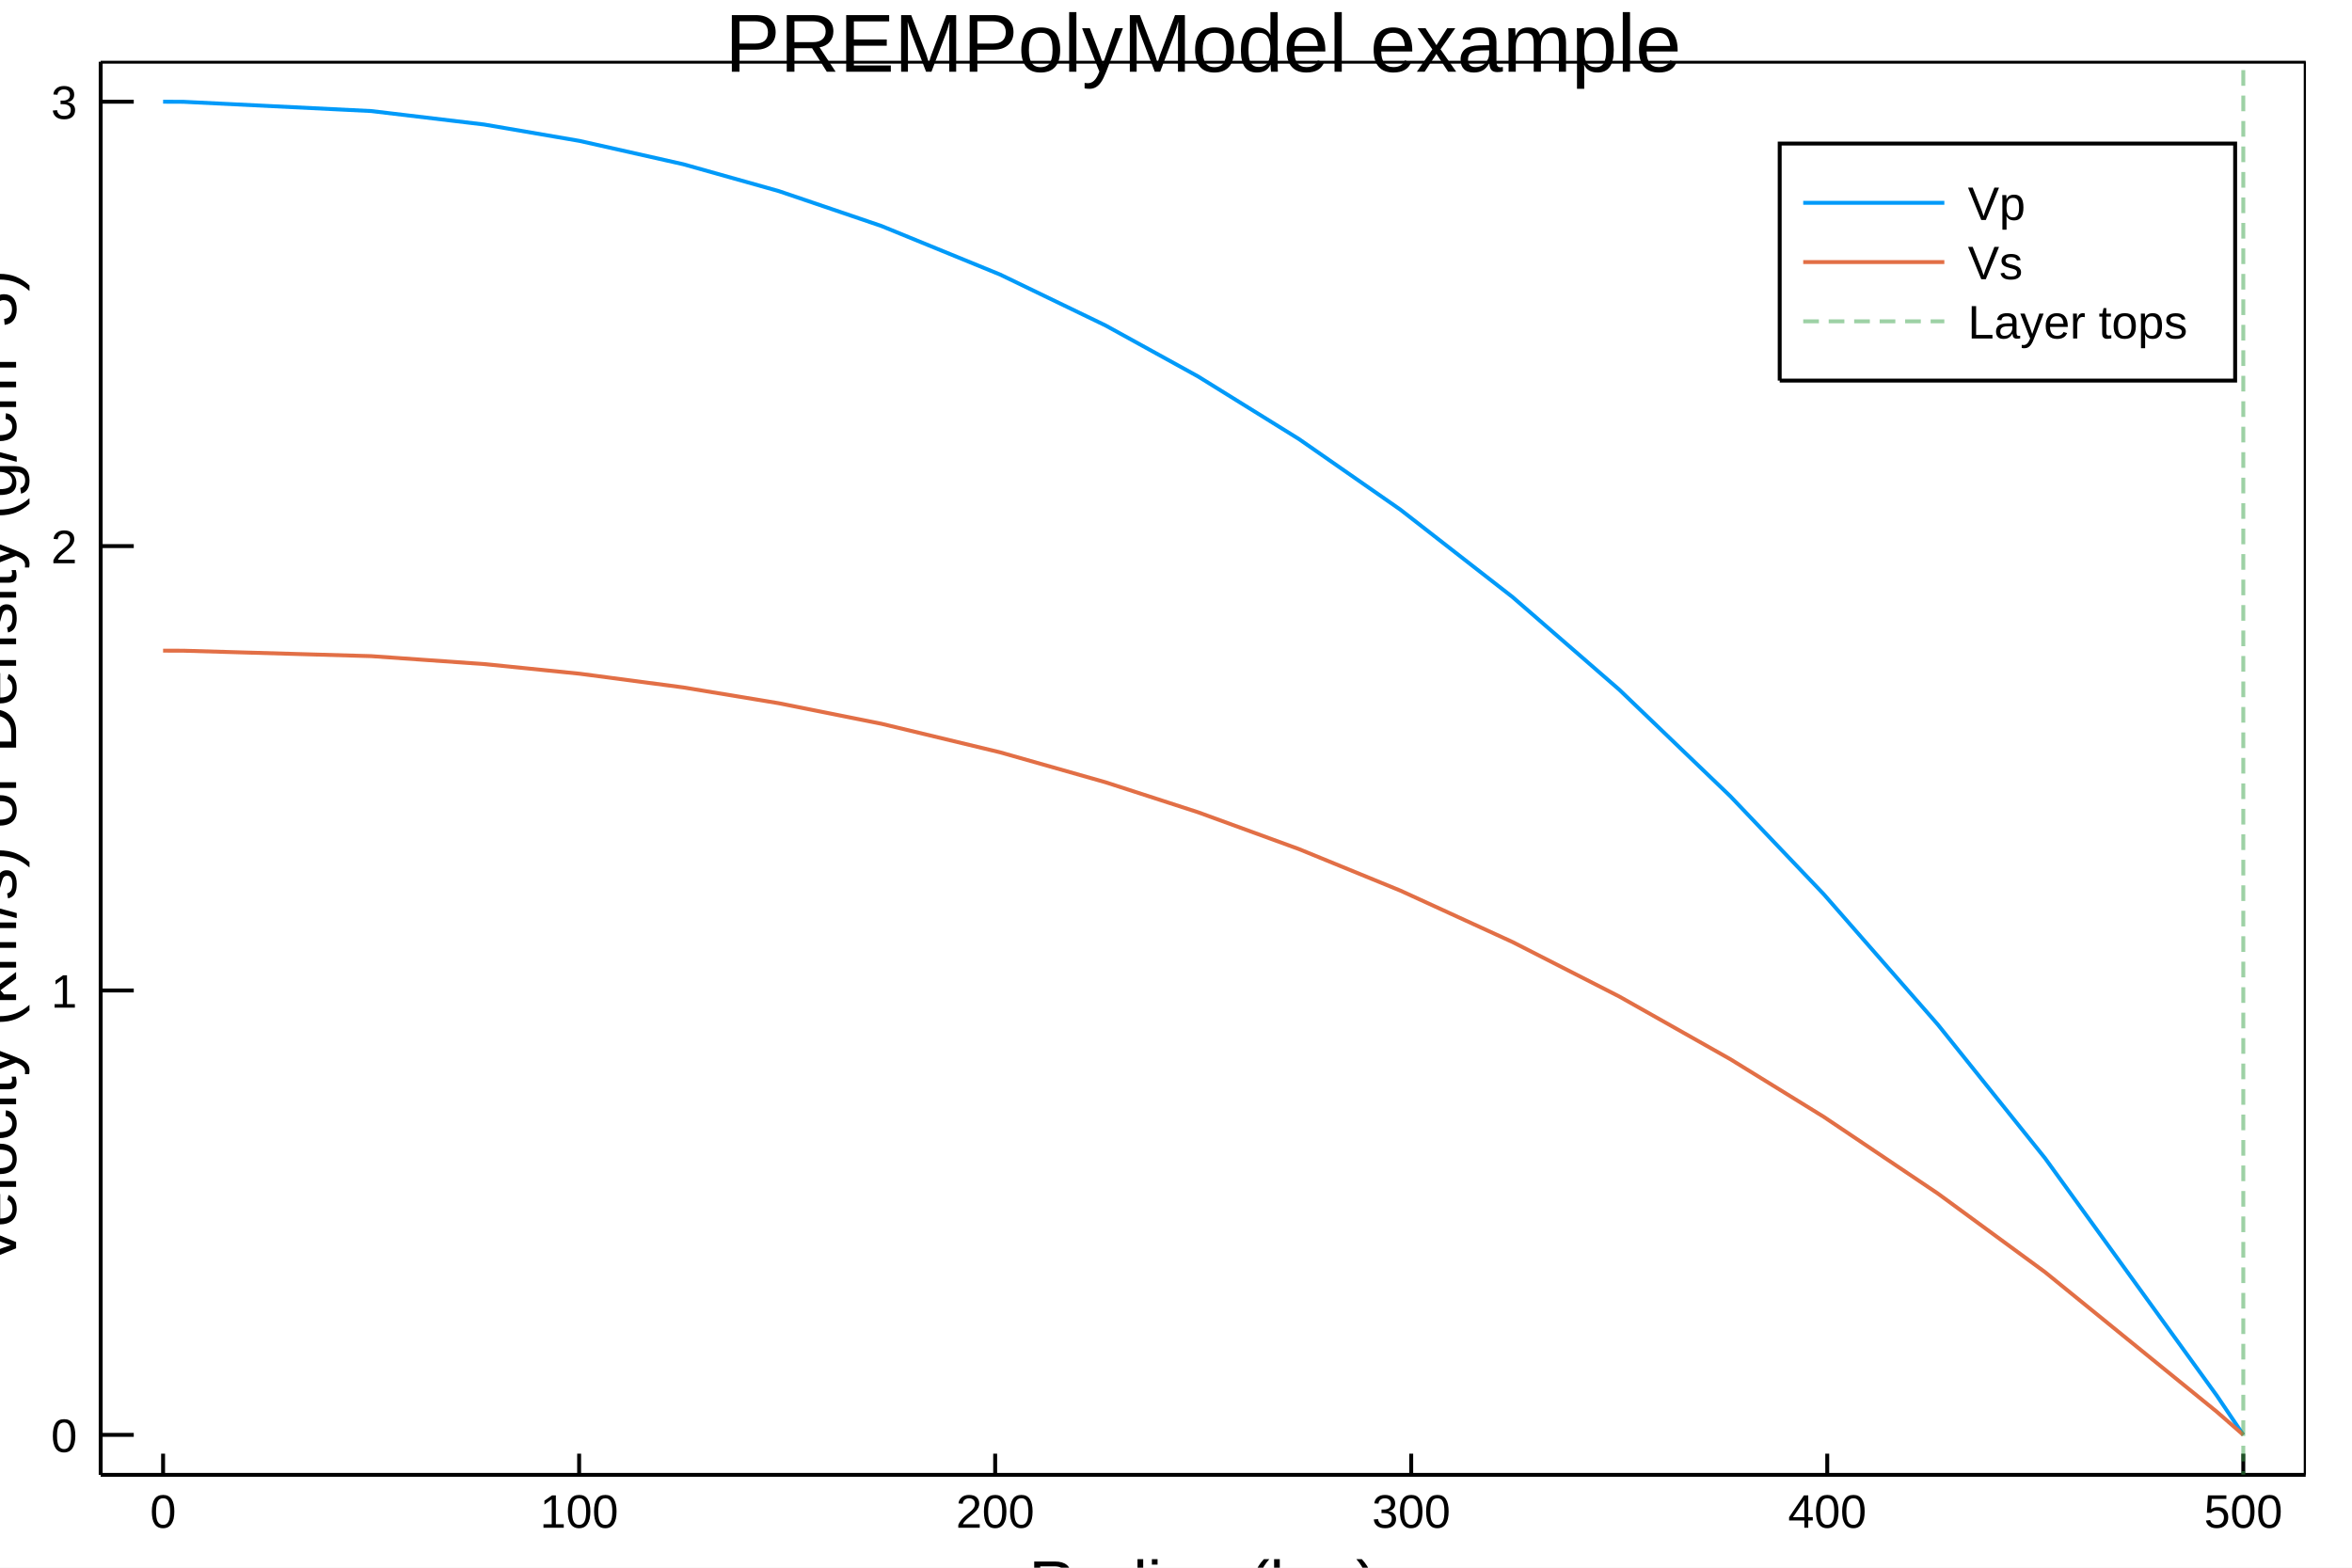
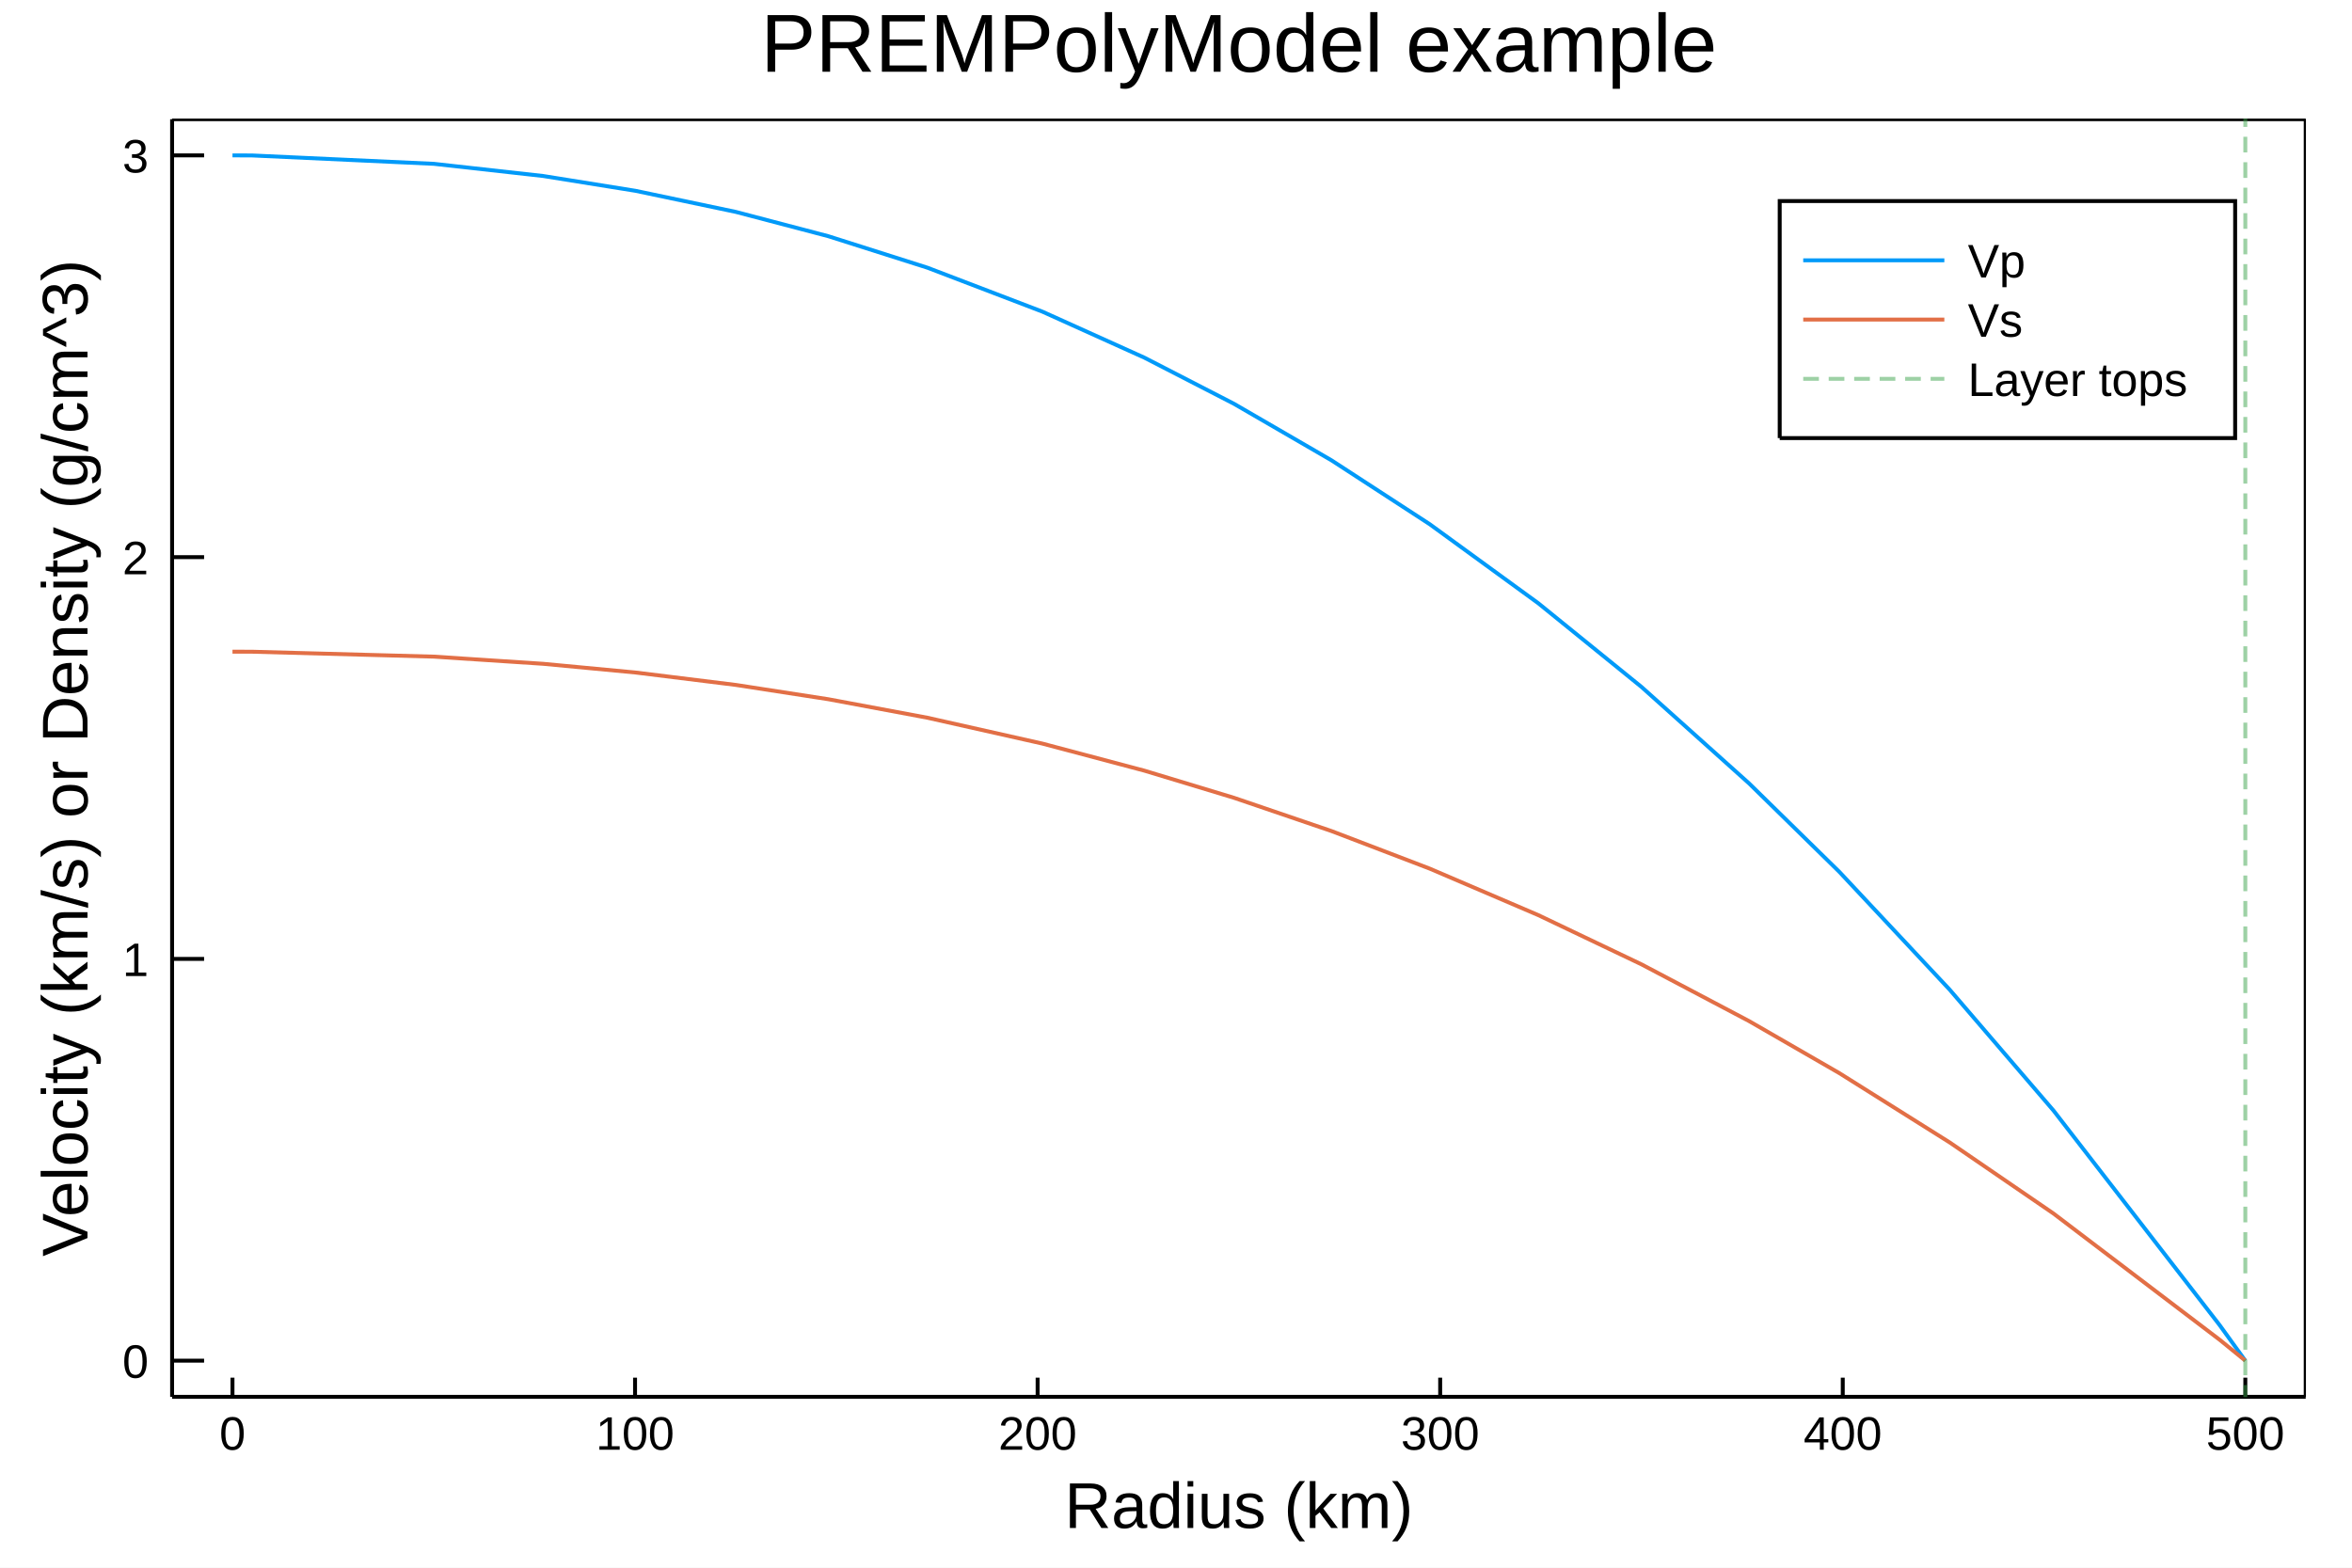
<svg xmlns="http://www.w3.org/2000/svg" width="600" height="400" viewBox="0 0 2400 1600">
  <defs>
-     <clipPath id="clip1100">
+     <clipPath id="clip5400">
      <rect x="0" y="0" width="2400" height="1600" />
    </clipPath>
  </defs>
-   <path clip-path="url(#clip1100)" d=" M0 1600 L2400 1600 L2400 0 L0 0  Z   " fill="#ffffff" fill-rule="evenodd" fill-opacity="1" />
+   <path clip-path="url(#clip5400)" d=" M0 1600 L2400 1600 L2400 0 L0 0  Z   " fill="#ffffff" fill-rule="evenodd" fill-opacity="1" />
  <defs>
-     <clipPath id="clip1101">
+     <clipPath id="clip5401">
      <rect x="480" y="0" width="1681" height="1600" />
    </clipPath>
  </defs>
-   <path clip-path="url(#clip1100)" d=" M102.74 1505.26 L2352.76 1505.26 L2352.76 62.992 L102.74 62.992  Z   " fill="#ffffff" fill-rule="evenodd" fill-opacity="1" />
+   <path clip-path="url(#clip5400)" d=" M175.611 1425.62 L2352.76 1425.62 L2352.76 121.675 L175.611 121.675  Z   " fill="#ffffff" fill-rule="evenodd" fill-opacity="1" />
  <defs>
-     <clipPath id="clip1102">
-       <rect x="102" y="62" width="2251" height="1443" />
+     <clipPath id="clip5402">
+       <rect x="175" y="121" width="2178" height="1305" />
    </clipPath>
  </defs>
-   <polyline clip-path="url(#clip1100)" style="stroke:#000000; stroke-width:4; stroke-opacity:1; fill:none" points="   102.74,1505.26 2352.76,1505.26    " />
-   <polyline clip-path="url(#clip1100)" style="stroke:#000000; stroke-width:4; stroke-opacity:1; fill:none" points="   102.74,1505.26 102.74,62.992    " />
-   <polyline clip-path="url(#clip1100)" style="stroke:#000000; stroke-width:4; stroke-opacity:1; fill:none" points="   166.42,1505.26 166.42,1483.63    " />
-   <polyline clip-path="url(#clip1100)" style="stroke:#000000; stroke-width:4; stroke-opacity:1; fill:none" points="   590.951,1505.26 590.951,1483.63    " />
-   <polyline clip-path="url(#clip1100)" style="stroke:#000000; stroke-width:4; stroke-opacity:1; fill:none" points="   1015.48,1505.26 1015.48,1483.63    " />
-   <polyline clip-path="url(#clip1100)" style="stroke:#000000; stroke-width:4; stroke-opacity:1; fill:none" points="   1440.01,1505.26 1440.01,1483.63    " />
-   <polyline clip-path="url(#clip1100)" style="stroke:#000000; stroke-width:4; stroke-opacity:1; fill:none" points="   1864.54,1505.26 1864.54,1483.63    " />
-   <polyline clip-path="url(#clip1100)" style="stroke:#000000; stroke-width:4; stroke-opacity:1; fill:none" points="   2289.08,1505.26 2289.08,1483.63    " />
-   <polyline clip-path="url(#clip1100)" style="stroke:#000000; stroke-width:4; stroke-opacity:1; fill:none" points="   102.74,1464.44 136.49,1464.44    " />
-   <polyline clip-path="url(#clip1100)" style="stroke:#000000; stroke-width:4; stroke-opacity:1; fill:none" points="   102.74,1010.9 136.49,1010.9    " />
-   <polyline clip-path="url(#clip1100)" style="stroke:#000000; stroke-width:4; stroke-opacity:1; fill:none" points="   102.74,557.354 136.49,557.354    " />
-   <polyline clip-path="url(#clip1100)" style="stroke:#000000; stroke-width:4; stroke-opacity:1; fill:none" points="   102.74,103.811 136.49,103.811    " />
-   <g clip-path="url(#clip1100)">
-     <text style="fill:#000000; fill-opacity:1; font-family:Arial,Helvetica Neue,Helvetica,sans-serif; font-size:48px; text-anchor:middle;" transform="rotate(0, 166.42, 1559.26)" x="166.42" y="1559.26">0</text>
+   <polyline clip-path="url(#clip5400)" style="stroke:#000000; stroke-width:4; stroke-opacity:1; fill:none" points="   175.611,1425.62 2352.76,1425.62    " />
+   <polyline clip-path="url(#clip5400)" style="stroke:#000000; stroke-width:4; stroke-opacity:1; fill:none" points="   175.611,1425.62 175.611,121.675    " />
+   <polyline clip-path="url(#clip5400)" style="stroke:#000000; stroke-width:4; stroke-opacity:1; fill:none" points="   237.228,1425.62 237.228,1406.06    " />
+   <polyline clip-path="url(#clip5400)" style="stroke:#000000; stroke-width:4; stroke-opacity:1; fill:none" points="   648.01,1425.62 648.01,1406.06    " />
+   <polyline clip-path="url(#clip5400)" style="stroke:#000000; stroke-width:4; stroke-opacity:1; fill:none" points="   1058.79,1425.62 1058.79,1406.06    " />
+   <polyline clip-path="url(#clip5400)" style="stroke:#000000; stroke-width:4; stroke-opacity:1; fill:none" points="   1469.57,1425.62 1469.57,1406.06    " />
+   <polyline clip-path="url(#clip5400)" style="stroke:#000000; stroke-width:4; stroke-opacity:1; fill:none" points="   1880.36,1425.62 1880.36,1406.06    " />
+   <polyline clip-path="url(#clip5400)" style="stroke:#000000; stroke-width:4; stroke-opacity:1; fill:none" points="   2291.14,1425.62 2291.14,1406.06    " />
+   <polyline clip-path="url(#clip5400)" style="stroke:#000000; stroke-width:4; stroke-opacity:1; fill:none" points="   175.611,1388.71 208.268,1388.71    " />
+   <polyline clip-path="url(#clip5400)" style="stroke:#000000; stroke-width:4; stroke-opacity:1; fill:none" points="   175.611,978.669 208.268,978.669    " />
+   <polyline clip-path="url(#clip5400)" style="stroke:#000000; stroke-width:4; stroke-opacity:1; fill:none" points="   175.611,568.624 208.268,568.624    " />
+   <polyline clip-path="url(#clip5400)" style="stroke:#000000; stroke-width:4; stroke-opacity:1; fill:none" points="   175.611,158.579 208.268,158.579    " />
+   <g clip-path="url(#clip5400)">
+     <text style="fill:#000000; fill-opacity:1; font-family:Arial,Helvetica Neue,Helvetica,sans-serif; font-size:48px; text-anchor:middle;" transform="rotate(0, 237.228, 1479.62)" x="237.228" y="1479.62">0</text>
  </g>
-   <g clip-path="url(#clip1100)">
-     <text style="fill:#000000; fill-opacity:1; font-family:Arial,Helvetica Neue,Helvetica,sans-serif; font-size:48px; text-anchor:middle;" transform="rotate(0, 590.951, 1559.26)" x="590.951" y="1559.26">100</text>
+   <g clip-path="url(#clip5400)">
+     <text style="fill:#000000; fill-opacity:1; font-family:Arial,Helvetica Neue,Helvetica,sans-serif; font-size:48px; text-anchor:middle;" transform="rotate(0, 648.01, 1479.62)" x="648.01" y="1479.62">100</text>
  </g>
-   <g clip-path="url(#clip1100)">
-     <text style="fill:#000000; fill-opacity:1; font-family:Arial,Helvetica Neue,Helvetica,sans-serif; font-size:48px; text-anchor:middle;" transform="rotate(0, 1015.48, 1559.26)" x="1015.48" y="1559.26">200</text>
+   <g clip-path="url(#clip5400)">
+     <text style="fill:#000000; fill-opacity:1; font-family:Arial,Helvetica Neue,Helvetica,sans-serif; font-size:48px; text-anchor:middle;" transform="rotate(0, 1058.79, 1479.62)" x="1058.79" y="1479.62">200</text>
  </g>
-   <g clip-path="url(#clip1100)">
-     <text style="fill:#000000; fill-opacity:1; font-family:Arial,Helvetica Neue,Helvetica,sans-serif; font-size:48px; text-anchor:middle;" transform="rotate(0, 1440.01, 1559.26)" x="1440.01" y="1559.26">300</text>
+   <g clip-path="url(#clip5400)">
+     <text style="fill:#000000; fill-opacity:1; font-family:Arial,Helvetica Neue,Helvetica,sans-serif; font-size:48px; text-anchor:middle;" transform="rotate(0, 1469.57, 1479.62)" x="1469.57" y="1479.62">300</text>
  </g>
-   <g clip-path="url(#clip1100)">
-     <text style="fill:#000000; fill-opacity:1; font-family:Arial,Helvetica Neue,Helvetica,sans-serif; font-size:48px; text-anchor:middle;" transform="rotate(0, 1864.54, 1559.26)" x="1864.54" y="1559.26">400</text>
+   <g clip-path="url(#clip5400)">
+     <text style="fill:#000000; fill-opacity:1; font-family:Arial,Helvetica Neue,Helvetica,sans-serif; font-size:48px; text-anchor:middle;" transform="rotate(0, 1880.36, 1479.62)" x="1880.36" y="1479.62">400</text>
  </g>
-   <g clip-path="url(#clip1100)">
-     <text style="fill:#000000; fill-opacity:1; font-family:Arial,Helvetica Neue,Helvetica,sans-serif; font-size:48px; text-anchor:middle;" transform="rotate(0, 2289.08, 1559.26)" x="2289.08" y="1559.26">500</text>
+   <g clip-path="url(#clip5400)">
+     <text style="fill:#000000; fill-opacity:1; font-family:Arial,Helvetica Neue,Helvetica,sans-serif; font-size:48px; text-anchor:middle;" transform="rotate(0, 2291.14, 1479.62)" x="2291.14" y="1479.62">500</text>
  </g>
-   <g clip-path="url(#clip1100)">
-     <text style="fill:#000000; fill-opacity:1; font-family:Arial,Helvetica Neue,Helvetica,sans-serif; font-size:48px; text-anchor:end;" transform="rotate(0, 78.7402, 1481.94)" x="78.74" y="1481.94">0</text>
+   <g clip-path="url(#clip5400)">
+     <text style="fill:#000000; fill-opacity:1; font-family:Arial,Helvetica Neue,Helvetica,sans-serif; font-size:48px; text-anchor:end;" transform="rotate(0, 151.611, 1406.21)" x="151.611" y="1406.21">0</text>
  </g>
-   <g clip-path="url(#clip1100)">
-     <text style="fill:#000000; fill-opacity:1; font-family:Arial,Helvetica Neue,Helvetica,sans-serif; font-size:48px; text-anchor:end;" transform="rotate(0, 78.7402, 1028.4)" x="78.74" y="1028.4">1</text>
+   <g clip-path="url(#clip5400)">
+     <text style="fill:#000000; fill-opacity:1; font-family:Arial,Helvetica Neue,Helvetica,sans-serif; font-size:48px; text-anchor:end;" transform="rotate(0, 151.611, 996.169)" x="151.611" y="996.169">1</text>
  </g>
-   <g clip-path="url(#clip1100)">
-     <text style="fill:#000000; fill-opacity:1; font-family:Arial,Helvetica Neue,Helvetica,sans-serif; font-size:48px; text-anchor:end;" transform="rotate(0, 78.7402, 574.854)" x="78.74" y="574.854">2</text>
+   <g clip-path="url(#clip5400)">
+     <text style="fill:#000000; fill-opacity:1; font-family:Arial,Helvetica Neue,Helvetica,sans-serif; font-size:48px; text-anchor:end;" transform="rotate(0, 151.611, 586.124)" x="151.611" y="586.124">2</text>
  </g>
-   <g clip-path="url(#clip1100)">
-     <text style="fill:#000000; fill-opacity:1; font-family:Arial,Helvetica Neue,Helvetica,sans-serif; font-size:48px; text-anchor:end;" transform="rotate(0, 78.7402, 121.311)" x="78.74" y="121.311">3</text>
+   <g clip-path="url(#clip5400)">
+     <text style="fill:#000000; fill-opacity:1; font-family:Arial,Helvetica Neue,Helvetica,sans-serif; font-size:48px; text-anchor:end;" transform="rotate(0, 151.611, 176.079)" x="151.611" y="176.079">3</text>
  </g>
-   <polyline clip-path="url(#clip1102)" style="stroke:#000000; stroke-width:4; stroke-opacity:1; fill:none" points="   102.74,62.992 2352.76,62.992    " />
-   <polyline clip-path="url(#clip1102)" style="stroke:#000000; stroke-width:4; stroke-opacity:1; fill:none" points="   2352.76,1505.26 2352.76,62.992    " />
-   <g clip-path="url(#clip1100)">
-     <text style="fill:#000000; fill-opacity:1; font-family:Arial,Helvetica Neue,Helvetica,sans-serif; font-size:84px; text-anchor:middle;" transform="rotate(0, 1227.75, 73.2)" x="1227.75" y="73.2">PREMPolyModel example</text>
+   <polyline clip-path="url(#clip5402)" style="stroke:#000000; stroke-width:4; stroke-opacity:1; fill:none" points="   175.611,121.675 2352.76,121.675    " />
+   <polyline clip-path="url(#clip5402)" style="stroke:#000000; stroke-width:4; stroke-opacity:1; fill:none" points="   2352.76,1425.62 2352.76,121.675    " />
+   <g clip-path="url(#clip5400)">
+     <text style="fill:#000000; fill-opacity:1; font-family:Arial,Helvetica Neue,Helvetica,sans-serif; font-size:84px; text-anchor:middle;" transform="rotate(0, 1264.18, 73.2)" x="1264.18" y="73.2">PREMPolyModel example</text>
  </g>
-   <g clip-path="url(#clip1100)">
-     <text style="fill:#000000; fill-opacity:1; font-family:Arial,Helvetica Neue,Helvetica,sans-serif; font-size:66px; text-anchor:middle;" transform="rotate(0, 1227.75, 1639.12)" x="1227.75" y="1639.12">Radius (km)</text>
+   <g clip-path="url(#clip5400)">
+     <text style="fill:#000000; fill-opacity:1; font-family:Arial,Helvetica Neue,Helvetica,sans-serif; font-size:66px; text-anchor:middle;" transform="rotate(0, 1264.18, 1559.48)" x="1264.18" y="1559.48">Radius (km)</text>
  </g>
-   <g clip-path="url(#clip1100)">
-     <text style="fill:#000000; fill-opacity:1; font-family:Arial,Helvetica Neue,Helvetica,sans-serif; font-size:66px; text-anchor:middle;" transform="rotate(-90, 16.4157, 784.126)" x="16.416" y="784.126">Velocity (km/s) or Density (g/cm^3)</text>
+   <g clip-path="url(#clip5400)">
+     <text style="fill:#000000; fill-opacity:1; font-family:Arial,Helvetica Neue,Helvetica,sans-serif; font-size:66px; text-anchor:middle;" transform="rotate(-90, 89.2861, 773.647)" x="89.286" y="773.647">Velocity (km/s) or Density (g/cm^3)</text>
  </g>
-   <polyline clip-path="url(#clip1102)" style="stroke:#009af9; stroke-width:4; stroke-opacity:1; fill:none" points="   166.42,103.811 187.149,103.898 378.823,113.348 494.011,127.083 591.401,143.811 697.194,167.619 794.726,195.049 899.29,230.607 1020.44,280.182 1128.1,332.175    1222.51,384.207 1325.44,448.086 1428.99,520.174 1543.47,609.398 1652.39,703.952 1765.65,812.658 1860.99,912.676 1977.39,1045.71 2086.8,1182.11 2262.1,1424.46    2289.08,1464.44    " />
-   <polyline clip-path="url(#clip1102)" style="stroke:#e26f46; stroke-width:4; stroke-opacity:1; fill:none" points="   166.42,664.07 187.149,664.122 378.823,669.68 494.011,677.76 591.401,687.6 697.194,701.604 794.726,717.74 899.29,738.656 1020.44,767.818 1128.1,798.402    1222.51,829.009 1325.44,866.585 1428.99,908.99 1543.47,961.475 1652.39,1017.09 1765.65,1081.04 1860.99,1139.87 1977.39,1218.13 2086.8,1298.36 2262.1,1440.92    2289.08,1464.44    " />
-   <polyline clip-path="url(#clip1102)" style="stroke:#3da44d; stroke-width:4; stroke-opacity:0.5; fill:none" stroke-dasharray="16, 10" points="   2289.08,2947.53 2289.08,-1379.28    " />
-   <path clip-path="url(#clip1100)" d=" M1816.02 388.432 L2280.76 388.432 L2280.76 146.512 L1816.02 146.512  Z   " fill="#ffffff" fill-rule="evenodd" fill-opacity="1" />
-   <polyline clip-path="url(#clip1100)" style="stroke:#000000; stroke-width:4; stroke-opacity:1; fill:none" points="   1816.02,388.432 2280.76,388.432 2280.76,146.512 1816.02,146.512 1816.02,388.432    " />
-   <polyline clip-path="url(#clip1100)" style="stroke:#009af9; stroke-width:4; stroke-opacity:1; fill:none" points="   1840.02,206.992 1984.02,206.992    " />
-   <g clip-path="url(#clip1100)">
-     <text style="fill:#000000; fill-opacity:1; font-family:Arial,Helvetica Neue,Helvetica,sans-serif; font-size:48px; text-anchor:start;" transform="rotate(0, 2008.02, 224.492)" x="2008.02" y="224.492">Vp</text>
+   <polyline clip-path="url(#clip5402)" style="stroke:#009af9; stroke-width:4; stroke-opacity:1; fill:none" points="   237.228,158.579 257.286,158.658 442.752,167.202 554.21,179.619 648.446,194.743 750.812,216.267 845.185,241.066 946.363,273.214 1063.59,318.035 1167.76,365.042    1259.11,412.084 1358.71,469.836 1458.9,535.01 1569.68,615.677 1675.08,701.162 1784.66,799.442 1876.92,889.868 1989.54,1010.15 2095.42,1133.46 2265.04,1352.57    2291.14,1388.71    " />
+   <polyline clip-path="url(#clip5402)" style="stroke:#e26f46; stroke-width:4; stroke-opacity:1; fill:none" points="   237.228,665.106 257.286,665.152 442.752,670.178 554.21,677.482 648.446,686.378 750.812,699.04 845.185,713.627 946.363,732.538 1063.59,758.903 1167.76,786.554    1259.11,814.226 1358.71,848.198 1458.9,886.535 1569.68,933.986 1675.08,984.272 1784.66,1042.08 1876.92,1095.28 1989.54,1166.03 2095.42,1238.56 2265.04,1367.45    2291.14,1388.71    " />
+   <polyline clip-path="url(#clip5402)" style="stroke:#3da44d; stroke-width:4; stroke-opacity:0.5; fill:none" stroke-dasharray="16, 10" points="   2291.14,2729.56 2291.14,-1182.27    " />
+   <path clip-path="url(#clip5400)" d=" M1816.02 447.115 L2280.76 447.115 L2280.76 205.195 L1816.02 205.195  Z   " fill="#ffffff" fill-rule="evenodd" fill-opacity="1" />
+   <polyline clip-path="url(#clip5400)" style="stroke:#000000; stroke-width:4; stroke-opacity:1; fill:none" points="   1816.02,447.115 2280.76,447.115 2280.76,205.195 1816.02,205.195 1816.02,447.115    " />
+   <polyline clip-path="url(#clip5400)" style="stroke:#009af9; stroke-width:4; stroke-opacity:1; fill:none" points="   1840.02,265.675 1984.02,265.675    " />
+   <g clip-path="url(#clip5400)">
+     <text style="fill:#000000; fill-opacity:1; font-family:Arial,Helvetica Neue,Helvetica,sans-serif; font-size:48px; text-anchor:start;" transform="rotate(0, 2008.02, 283.175)" x="2008.02" y="283.175">Vp</text>
  </g>
-   <polyline clip-path="url(#clip1100)" style="stroke:#e26f46; stroke-width:4; stroke-opacity:1; fill:none" points="   1840.02,267.472 1984.02,267.472    " />
-   <g clip-path="url(#clip1100)">
-     <text style="fill:#000000; fill-opacity:1; font-family:Arial,Helvetica Neue,Helvetica,sans-serif; font-size:48px; text-anchor:start;" transform="rotate(0, 2008.02, 284.972)" x="2008.02" y="284.972">Vs</text>
+   <polyline clip-path="url(#clip5400)" style="stroke:#e26f46; stroke-width:4; stroke-opacity:1; fill:none" points="   1840.02,326.155 1984.02,326.155    " />
+   <g clip-path="url(#clip5400)">
+     <text style="fill:#000000; fill-opacity:1; font-family:Arial,Helvetica Neue,Helvetica,sans-serif; font-size:48px; text-anchor:start;" transform="rotate(0, 2008.02, 343.655)" x="2008.02" y="343.655">Vs</text>
  </g>
-   <polyline clip-path="url(#clip1100)" style="stroke:#3da44d; stroke-width:4; stroke-opacity:0.5; fill:none" stroke-dasharray="16, 10" points="   1840.02,327.952 1984.02,327.952    " />
-   <g clip-path="url(#clip1100)">
-     <text style="fill:#000000; fill-opacity:1; font-family:Arial,Helvetica Neue,Helvetica,sans-serif; font-size:48px; text-anchor:start;" transform="rotate(0, 2008.02, 345.452)" x="2008.02" y="345.452">Layer tops</text>
+   <polyline clip-path="url(#clip5400)" style="stroke:#3da44d; stroke-width:4; stroke-opacity:0.5; fill:none" stroke-dasharray="16, 10" points="   1840.02,386.635 1984.02,386.635    " />
+   <g clip-path="url(#clip5400)">
+     <text style="fill:#000000; fill-opacity:1; font-family:Arial,Helvetica Neue,Helvetica,sans-serif; font-size:48px; text-anchor:start;" transform="rotate(0, 2008.02, 404.135)" x="2008.02" y="404.135">Layer tops</text>
  </g>
</svg>
